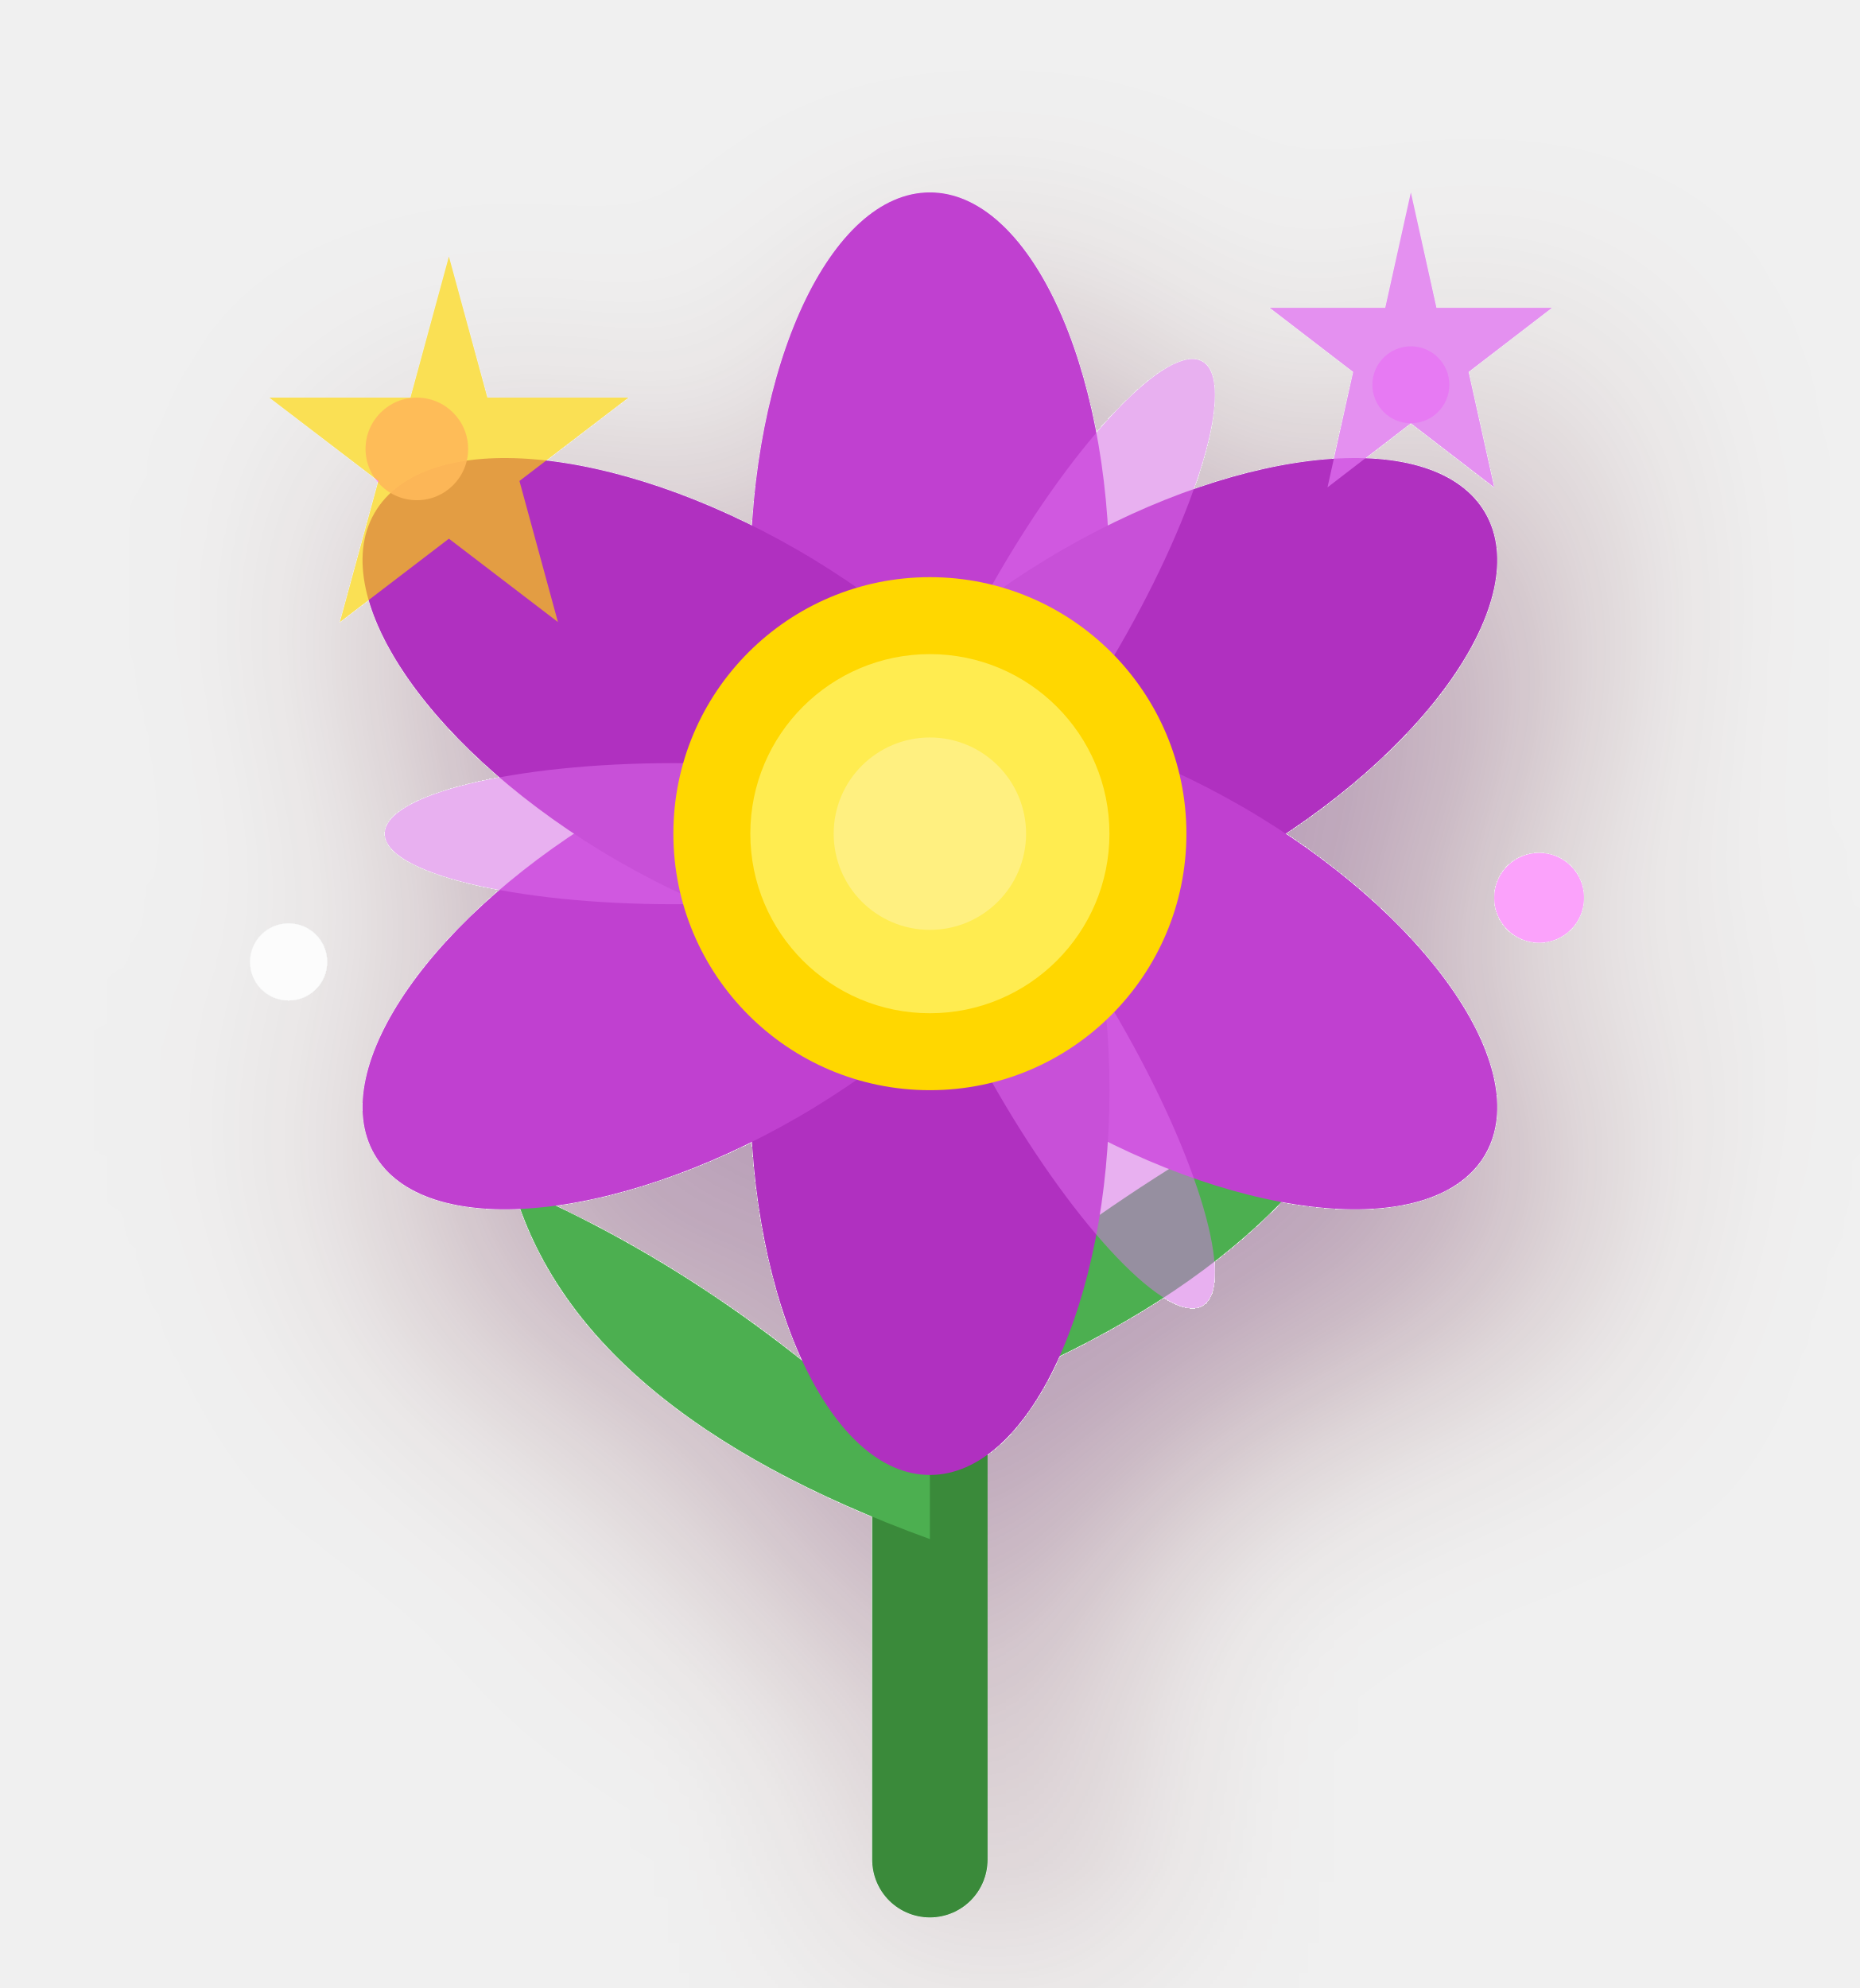
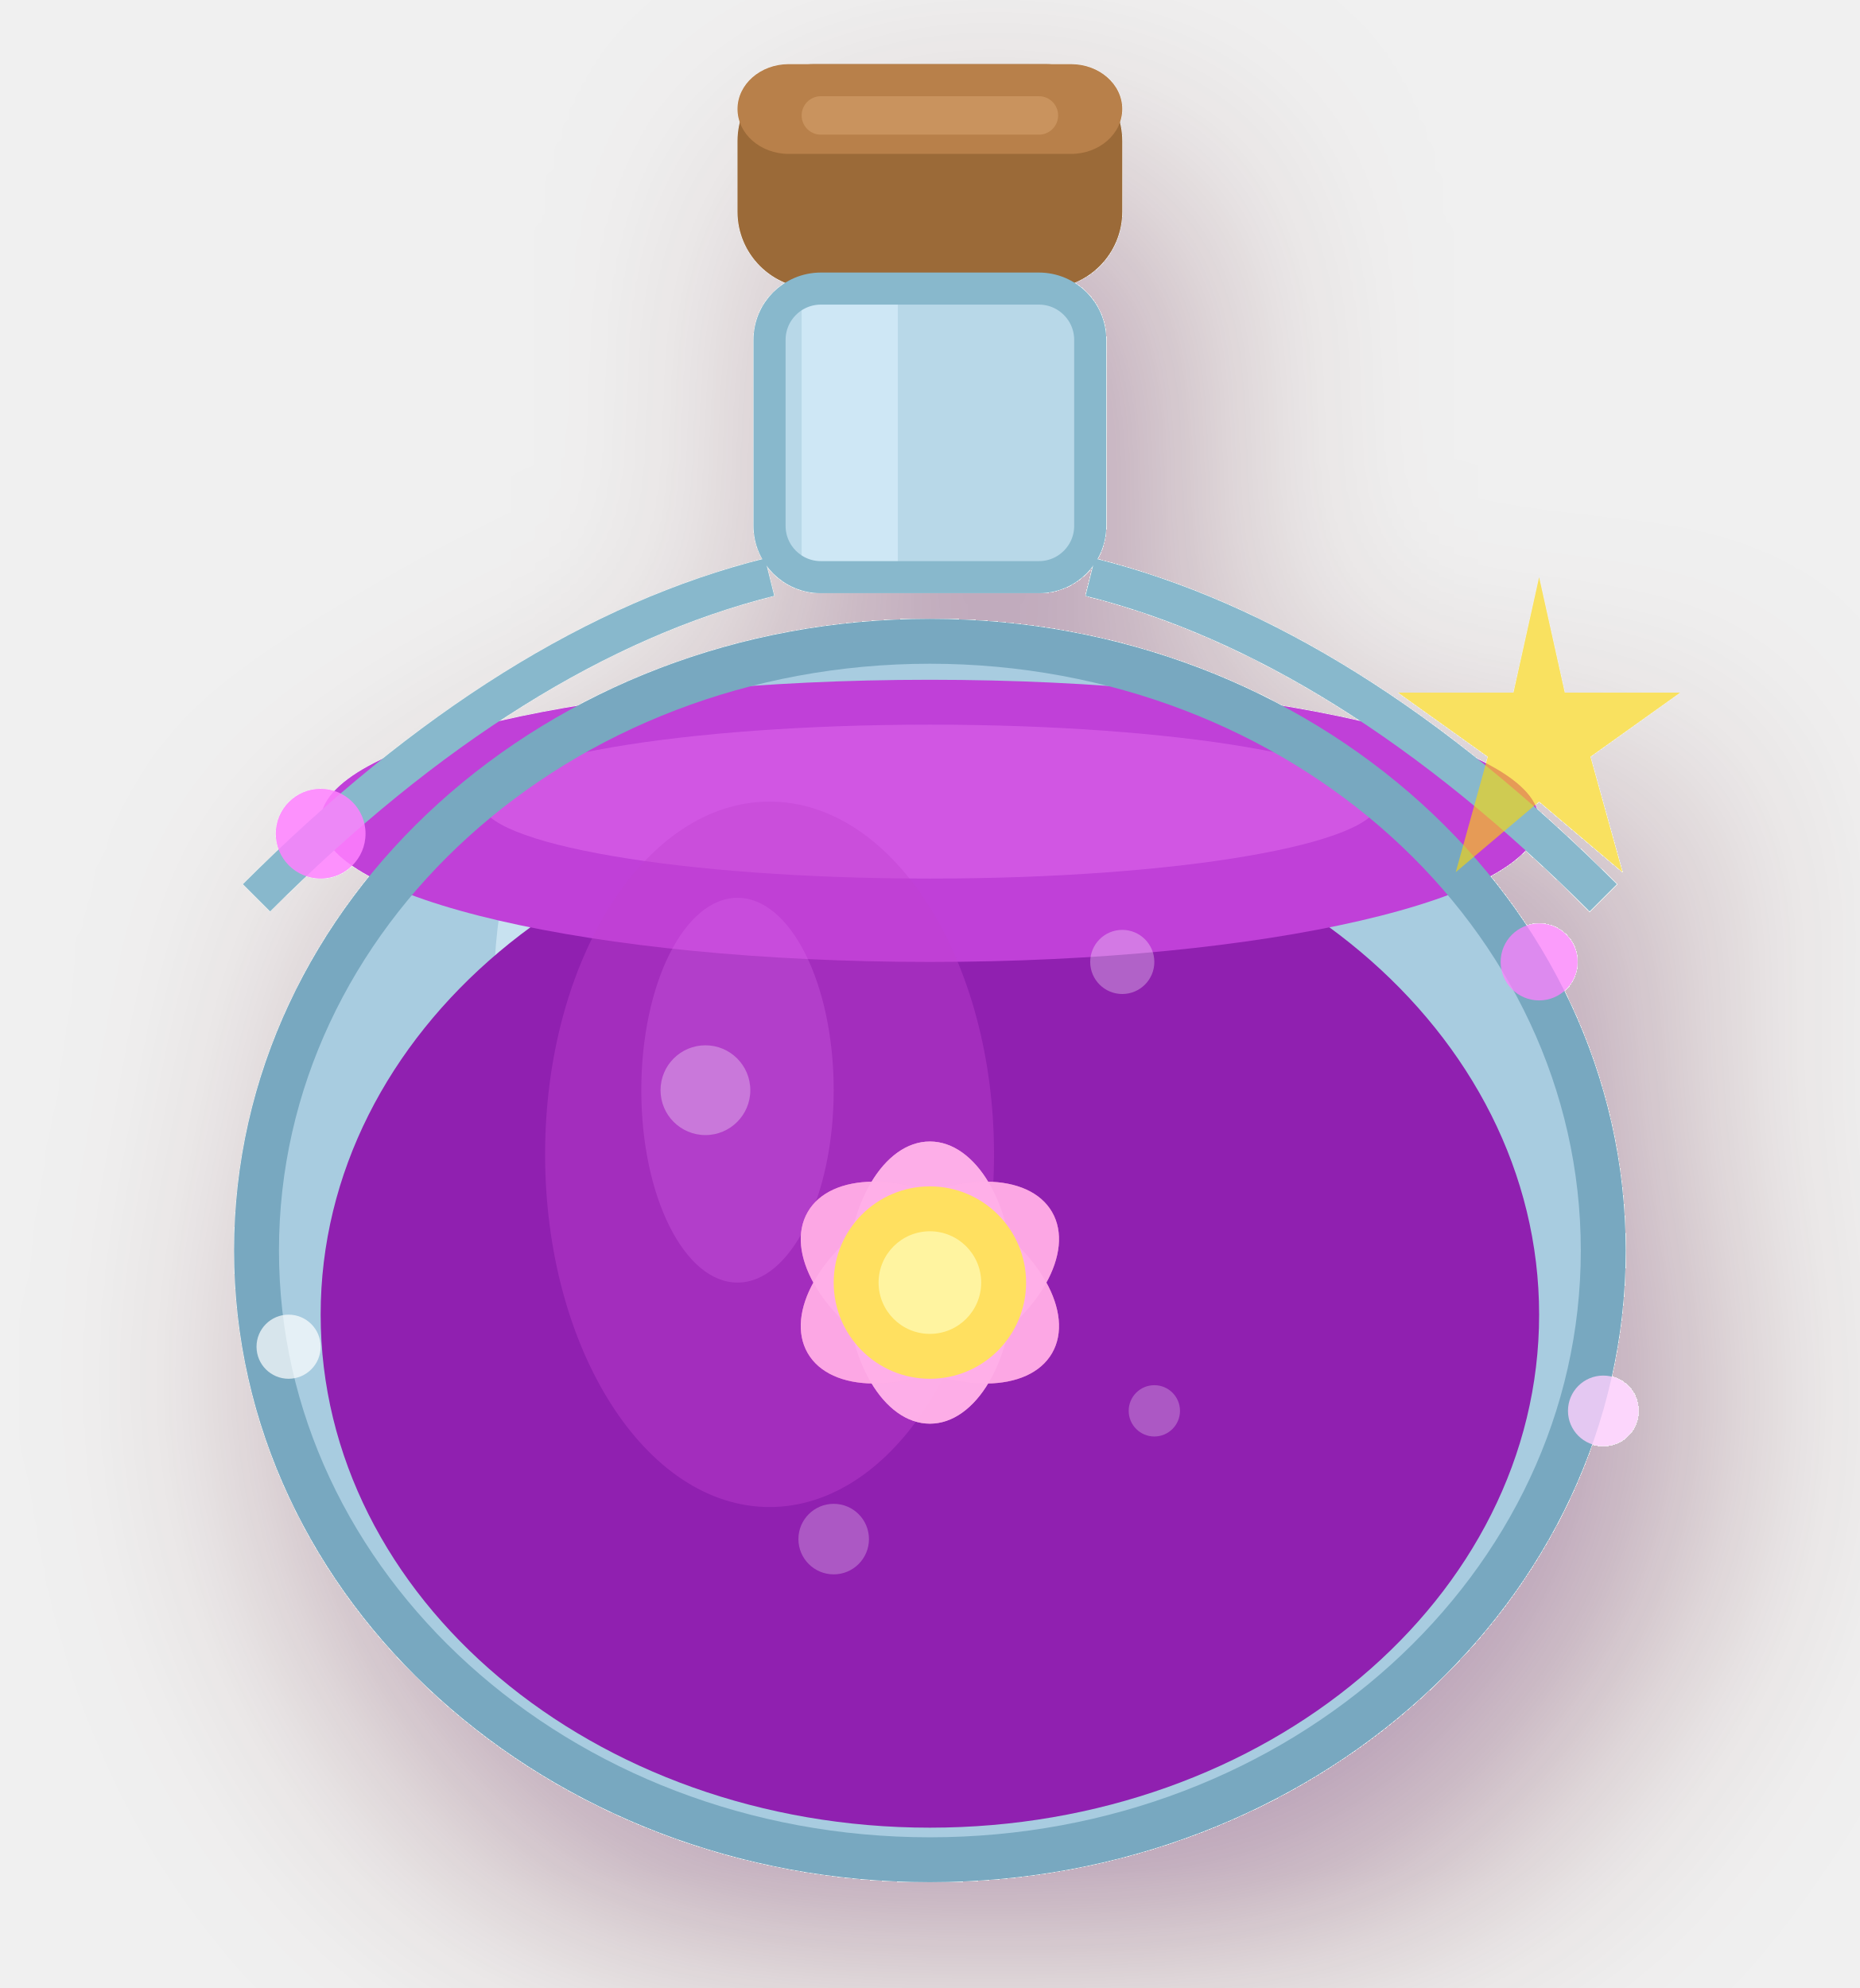
<svg xmlns="http://www.w3.org/2000/svg" width="29" height="31" viewBox="0 0 29 31" fill="none">
-   <g filter="url(#filter0_magic_flower)">
-     <path d="M14.5 29 L14.5 19" stroke="#3A8A3A" stroke-width="1.8" stroke-linecap="round" />
-     <path d="M14.5 24 Q9 22 8 18.5 Q11.5 20 14.5 23" fill="#4CAF50" />
-     <path d="M14.5 22 Q20 20 21.5 16.5 Q18 18 14.5 21" fill="#4CAF50" />
-     <ellipse cx="14.5" cy="9" rx="2.8" ry="6" fill="#C040D0" transform="rotate(0   14.5 13)" />
-     <ellipse cx="14.5" cy="9" rx="2.8" ry="6" fill="#B030C0" transform="rotate(60  14.5 13)" />
-     <ellipse cx="14.5" cy="9" rx="2.8" ry="6" fill="#C040D0" transform="rotate(120 14.5 13)" />
-     <ellipse cx="14.5" cy="9" rx="2.8" ry="6" fill="#B030C0" transform="rotate(180 14.5 13)" />
-     <ellipse cx="14.5" cy="9" rx="2.8" ry="6" fill="#C040D0" transform="rotate(240 14.5 13)" />
-     <ellipse cx="14.5" cy="9" rx="2.8" ry="6" fill="#B030C0" transform="rotate(300 14.5 13)" />
-     <ellipse cx="14.5" cy="9" rx="1.1" ry="4.5" fill="#E070F0" opacity="0.5" transform="rotate(30  14.5 13)" />
-     <ellipse cx="14.5" cy="9" rx="1.1" ry="4.5" fill="#E070F0" opacity="0.5" transform="rotate(150 14.5 13)" />
-     <ellipse cx="14.5" cy="9" rx="1.1" ry="4.5" fill="#E070F0" opacity="0.5" transform="rotate(270 14.5 13)" />
-     <circle cx="14.5" cy="13" r="4" fill="#FFD700" />
-     <circle cx="14.5" cy="13" r="2.8" fill="#FFEC50" />
-     <circle cx="14.5" cy="13" r="1.5" fill="#FFF080" />
-     <circle cx="6.5" cy="7" r="0.8" fill="#FF80FF" opacity="0.9" />
-     <circle cx="22" cy="6" r="0.6" fill="#FF80FF" opacity="0.8" />
-     <circle cx="4.5" cy="15" r="0.6" fill="#FFFFFF" opacity="0.8" />
-     <circle cx="24" cy="14" r="0.7" fill="#FF80FF" opacity="0.7" />
-     <path d="M7 4 L7.6 6.2 L9.8 6.2 L8.1 7.5 L8.7 9.7 L7 8.4 L5.3 9.7 L5.9 7.5 L4.2 6.2 L6.4 6.2 Z" fill="#FFD700" opacity="0.65" />
-     <path d="M22 3 L22.4 4.8 L24.2 4.8 L22.9 5.8 L23.3 7.6 L22 6.6 L20.7 7.6 L21.1 5.8 L19.8 4.8 L21.6 4.8 Z" fill="#E070F0" opacity="0.75" />
+   <g filter="url(#filter0_flowers)">
+     <rect x="11.5" y="1" width="6" height="3.5" rx="1.2" fill="#9B6A38" />
+     <rect x="11.5" y="1" width="6" height="1.4" rx="0.8" fill="#B8804A" />
+     <rect x="12.5" y="1.5" width="4" height="0.6" rx="0.3" fill="#D4A06A" opacity="0.6" />
+     <rect x="12" y="4.5" width="5" height="4.5" rx="0.8" fill="#B8D8E8" />
+     <rect x="12.5" y="4.5" width="1.5" height="4.5" fill="#E0F4FF" opacity="0.55" />
+     <rect x="12" y="4.5" width="5" height="4.5" rx="0.8" stroke="#88B8CC" stroke-width="0.5" fill="none" />
+     <ellipse cx="14.5" cy="19.5" rx="10.5" ry="9.5" fill="#A8CCE0" />
+     <ellipse cx="10.5" cy="15.5" rx="2.8" ry="5" fill="#E8F8FF" opacity="0.5" />
+     <ellipse cx="9.5" cy="14.5" rx="1" ry="2.5" fill="#FFFFFF" opacity="0.35" />
+     <ellipse cx="14.5" cy="20.5" rx="9.5" ry="8" fill="#9020B0" />
+     <ellipse cx="14.5" cy="12.8" rx="9.5" ry="2.2" fill="#C040D8" />
+     <ellipse cx="14.5" cy="12.5" rx="7" ry="1.2" fill="#D860E8" opacity="0.7" />
+     <ellipse cx="12" cy="18" rx="3.5" ry="5.5" fill="#C040D0" opacity="0.4" />
+     <ellipse cx="11.5" cy="17" rx="1.5" ry="3" fill="#E070F0" opacity="0.25" />
+     <ellipse cx="14.5" cy="20" rx="1.3" ry="2.2" fill="#FFB0E8" opacity="0.9" />
+     <ellipse cx="14.5" cy="20" rx="1.3" ry="2.2" fill="#FF90D8" opacity="0.85" transform="rotate(60  14.5 20)" />
+     <ellipse cx="14.5" cy="20" rx="1.3" ry="2.2" fill="#FF90D8" opacity="0.85" transform="rotate(120 14.5 20)" />
+     <ellipse cx="14.5" cy="20" rx="1.3" ry="2.2" fill="#FFB0E8" opacity="0.8" transform="rotate(180 14.5 20)" />
+     <ellipse cx="14.5" cy="20" rx="1.3" ry="2.2" fill="#FFB0E8" opacity="0.8" transform="rotate(240 14.5 20)" />
+     <ellipse cx="14.5" cy="20" rx="1.3" ry="2.2" fill="#FFB0E8" opacity="0.8" transform="rotate(300 14.5 20)" />
+     <circle cx="14.5" cy="20" r="1.5" fill="#FFE060" />
+     <circle cx="14.5" cy="20" r="0.8" fill="#FFF4A0" />
+     <circle cx="11" cy="17" r="0.7" fill="#FFFFFF" opacity="0.3" />
+     <circle cx="17.5" cy="15" r="0.5" fill="#FFFFFF" opacity="0.3" />
+     <circle cx="13" cy="24" r="0.55" fill="#FFFFFF" opacity="0.25" />
+     <circle cx="18" cy="22" r="0.4" fill="#FFFFFF" opacity="0.25" />
+     <ellipse cx="14.5" cy="19.5" rx="10.5" ry="9.5" stroke="#78A8C0" stroke-width="0.7" fill="none" />
+     <path d="M12 9 Q8 10 4 14" stroke="#88B8CC" stroke-width="0.6" fill="none" />
+     <path d="M17 9 Q21 10 25 14" stroke="#88B8CC" stroke-width="0.6" fill="none" />
+     <circle cx="5" cy="13" r="0.7" fill="#FF80FF" opacity="0.85" />
+     <circle cx="24" cy="15" r="0.6" fill="#FF80FF" opacity="0.75" />
+     <circle cx="4.5" cy="21" r="0.5" fill="#FFFFFF" opacity="0.7" />
+     <circle cx="25" cy="22" r="0.55" fill="#FFD0FF" opacity="0.8" />
+     <path d="M24 9 L24.4 10.8 L26.2 10.8 L24.8 11.8 L25.3 13.6 L24 12.5 L22.7 13.6 L23.2 11.8 L21.8 10.8 L23.6 10.8 Z" fill="#FFD700" opacity="0.6" />
  </g>
  <defs>
-     <filter id="filter0_magic_flower" x="0" y="0" width="29" height="31" filterUnits="userSpaceOnUse" color-interpolation-filters="sRGB">
+     <filter id="filter0_flowers" x="0" y="0" width="29" height="31" filterUnits="userSpaceOnUse" color-interpolation-filters="sRGB">
      <feFlood flood-opacity="0" result="BackgroundImageFix" />
      <feColorMatrix in="SourceAlpha" type="matrix" values="0 0 0 0 0 0 0 0 0 0 0 0 0 0 0 0 0 0 127 0" result="hardAlpha" />
      <feOffset dx="1" dy="2" />
      <feGaussianBlur stdDeviation="2" />
      <feComposite in2="hardAlpha" operator="out" />
      <feColorMatrix type="matrix" values="0 0 0 0 0.3 0 0 0 0 0 0 0 0 0.3 0 0 0 0 0.35 0" />
      <feBlend mode="normal" in2="BackgroundImageFix" result="effect1_dropShadow" />
      <feBlend mode="normal" in="SourceGraphic" in2="effect1_dropShadow" result="shape" />
    </filter>
  </defs>
</svg>
